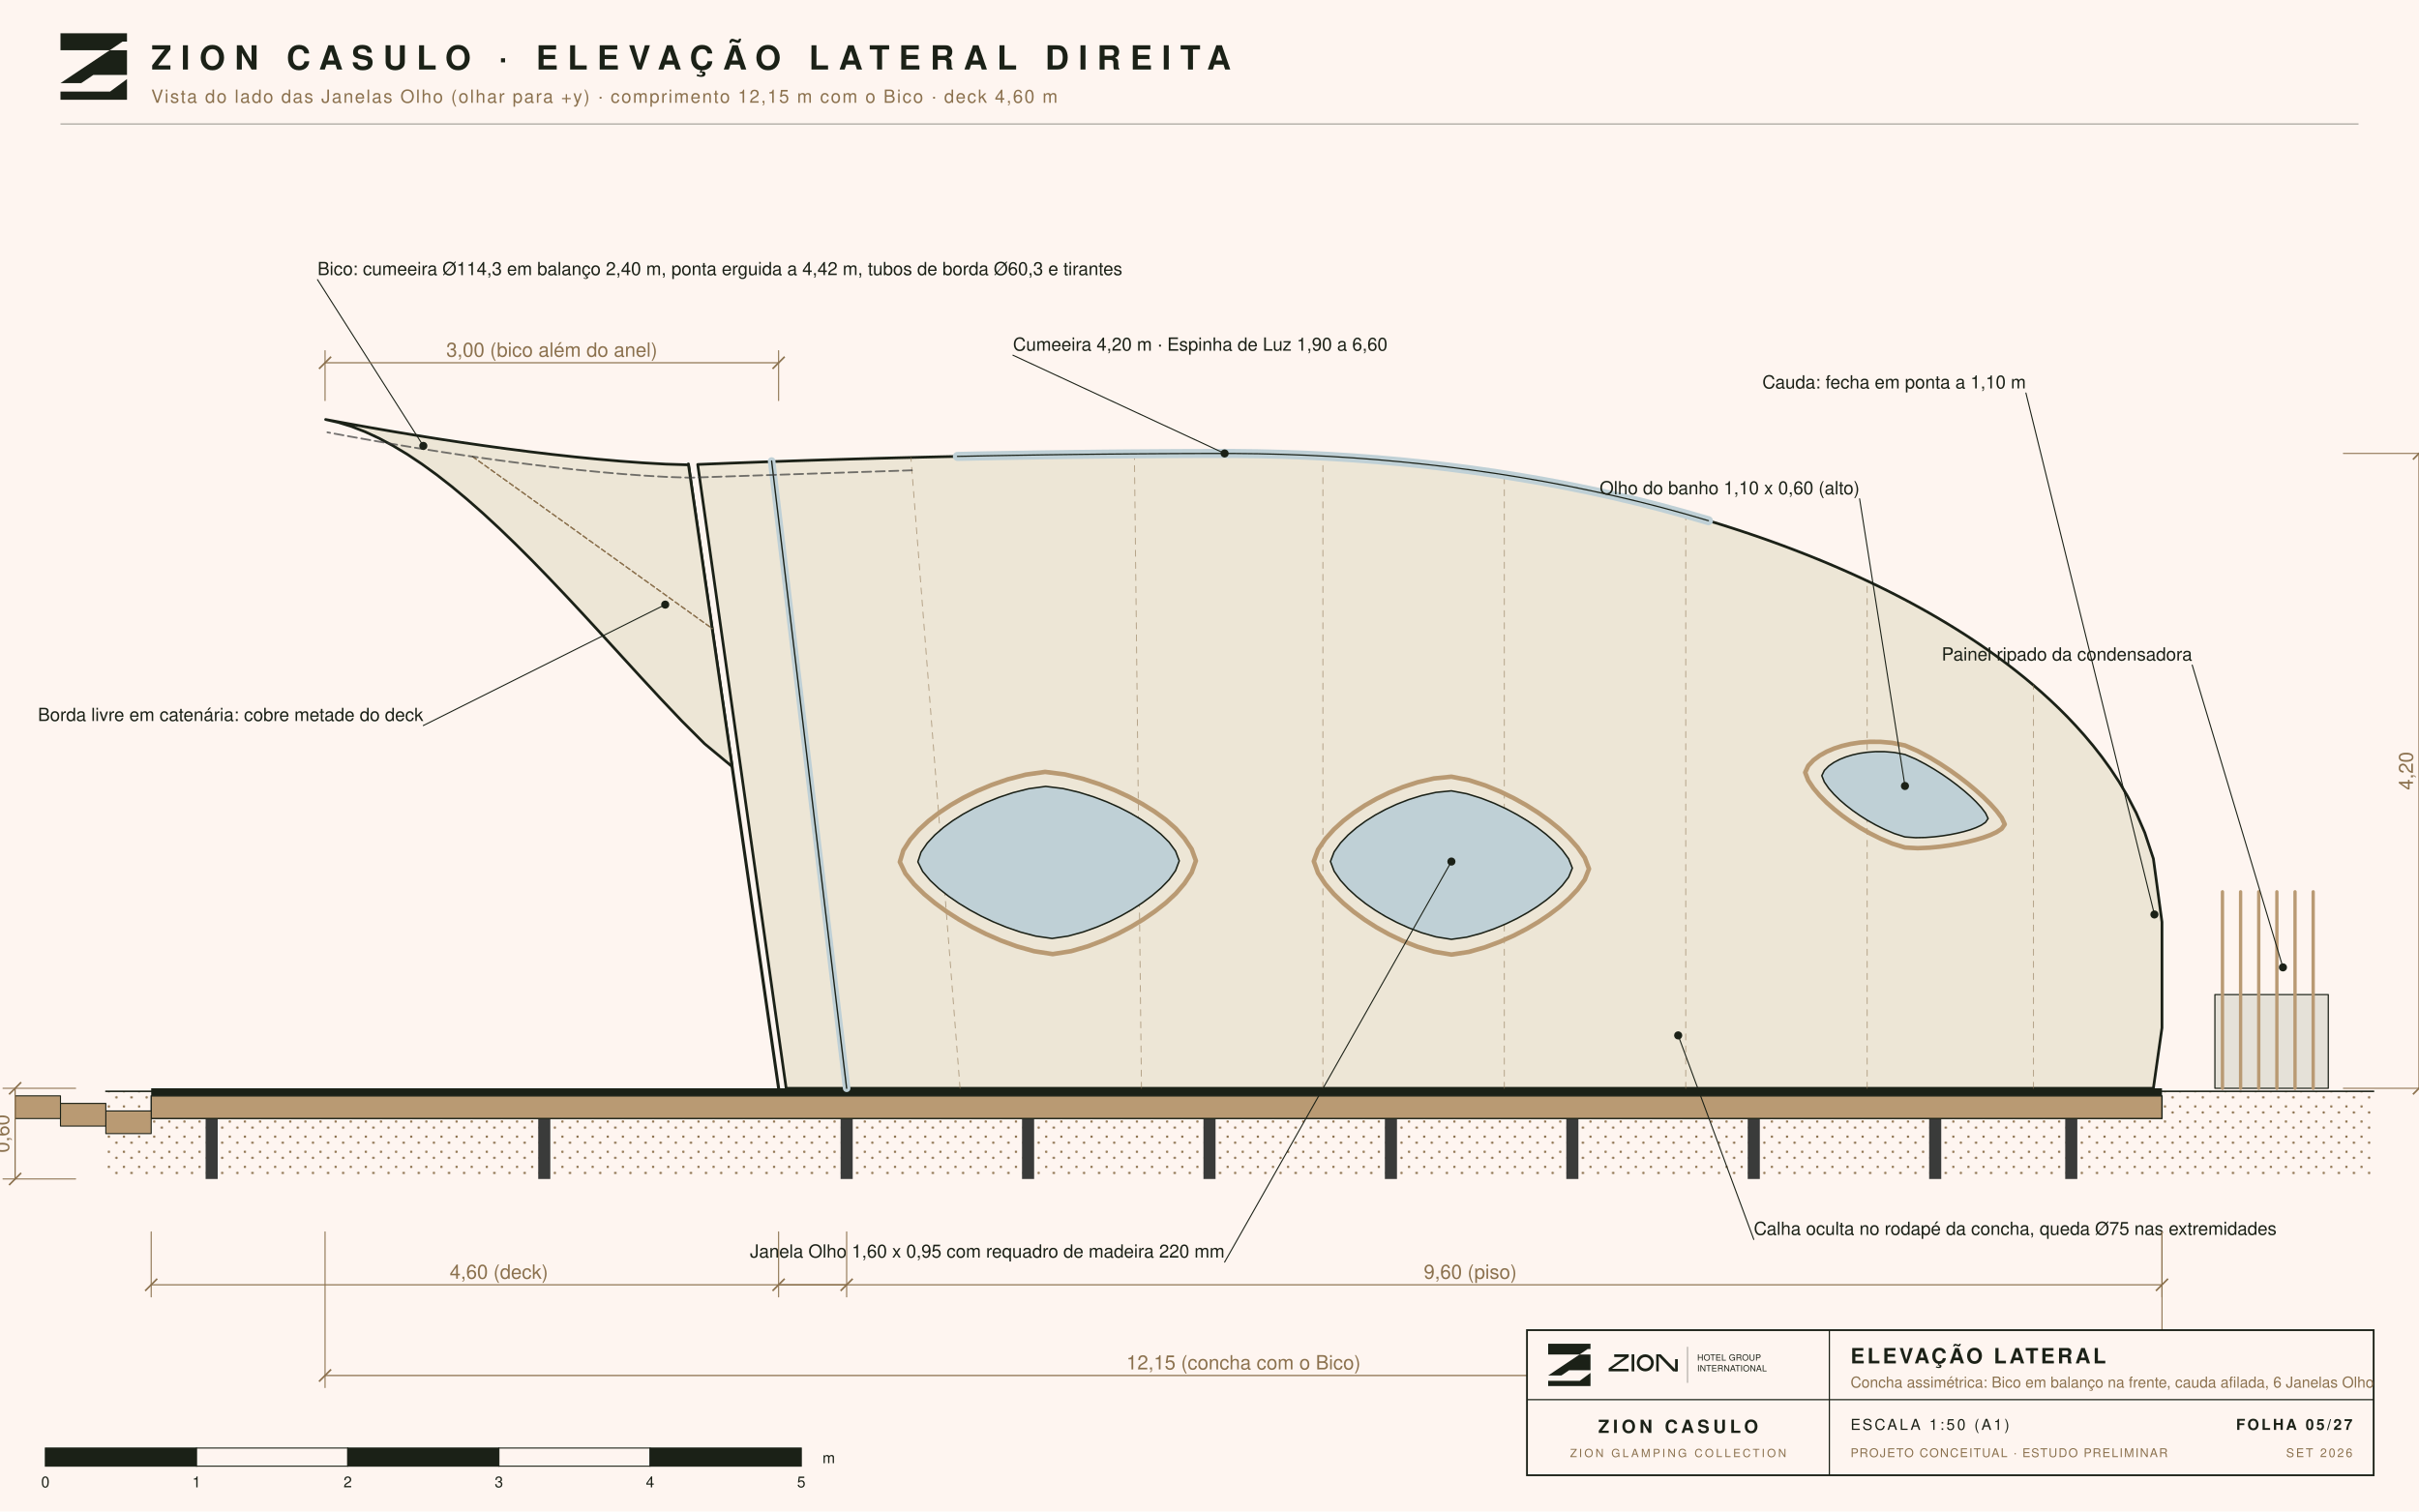
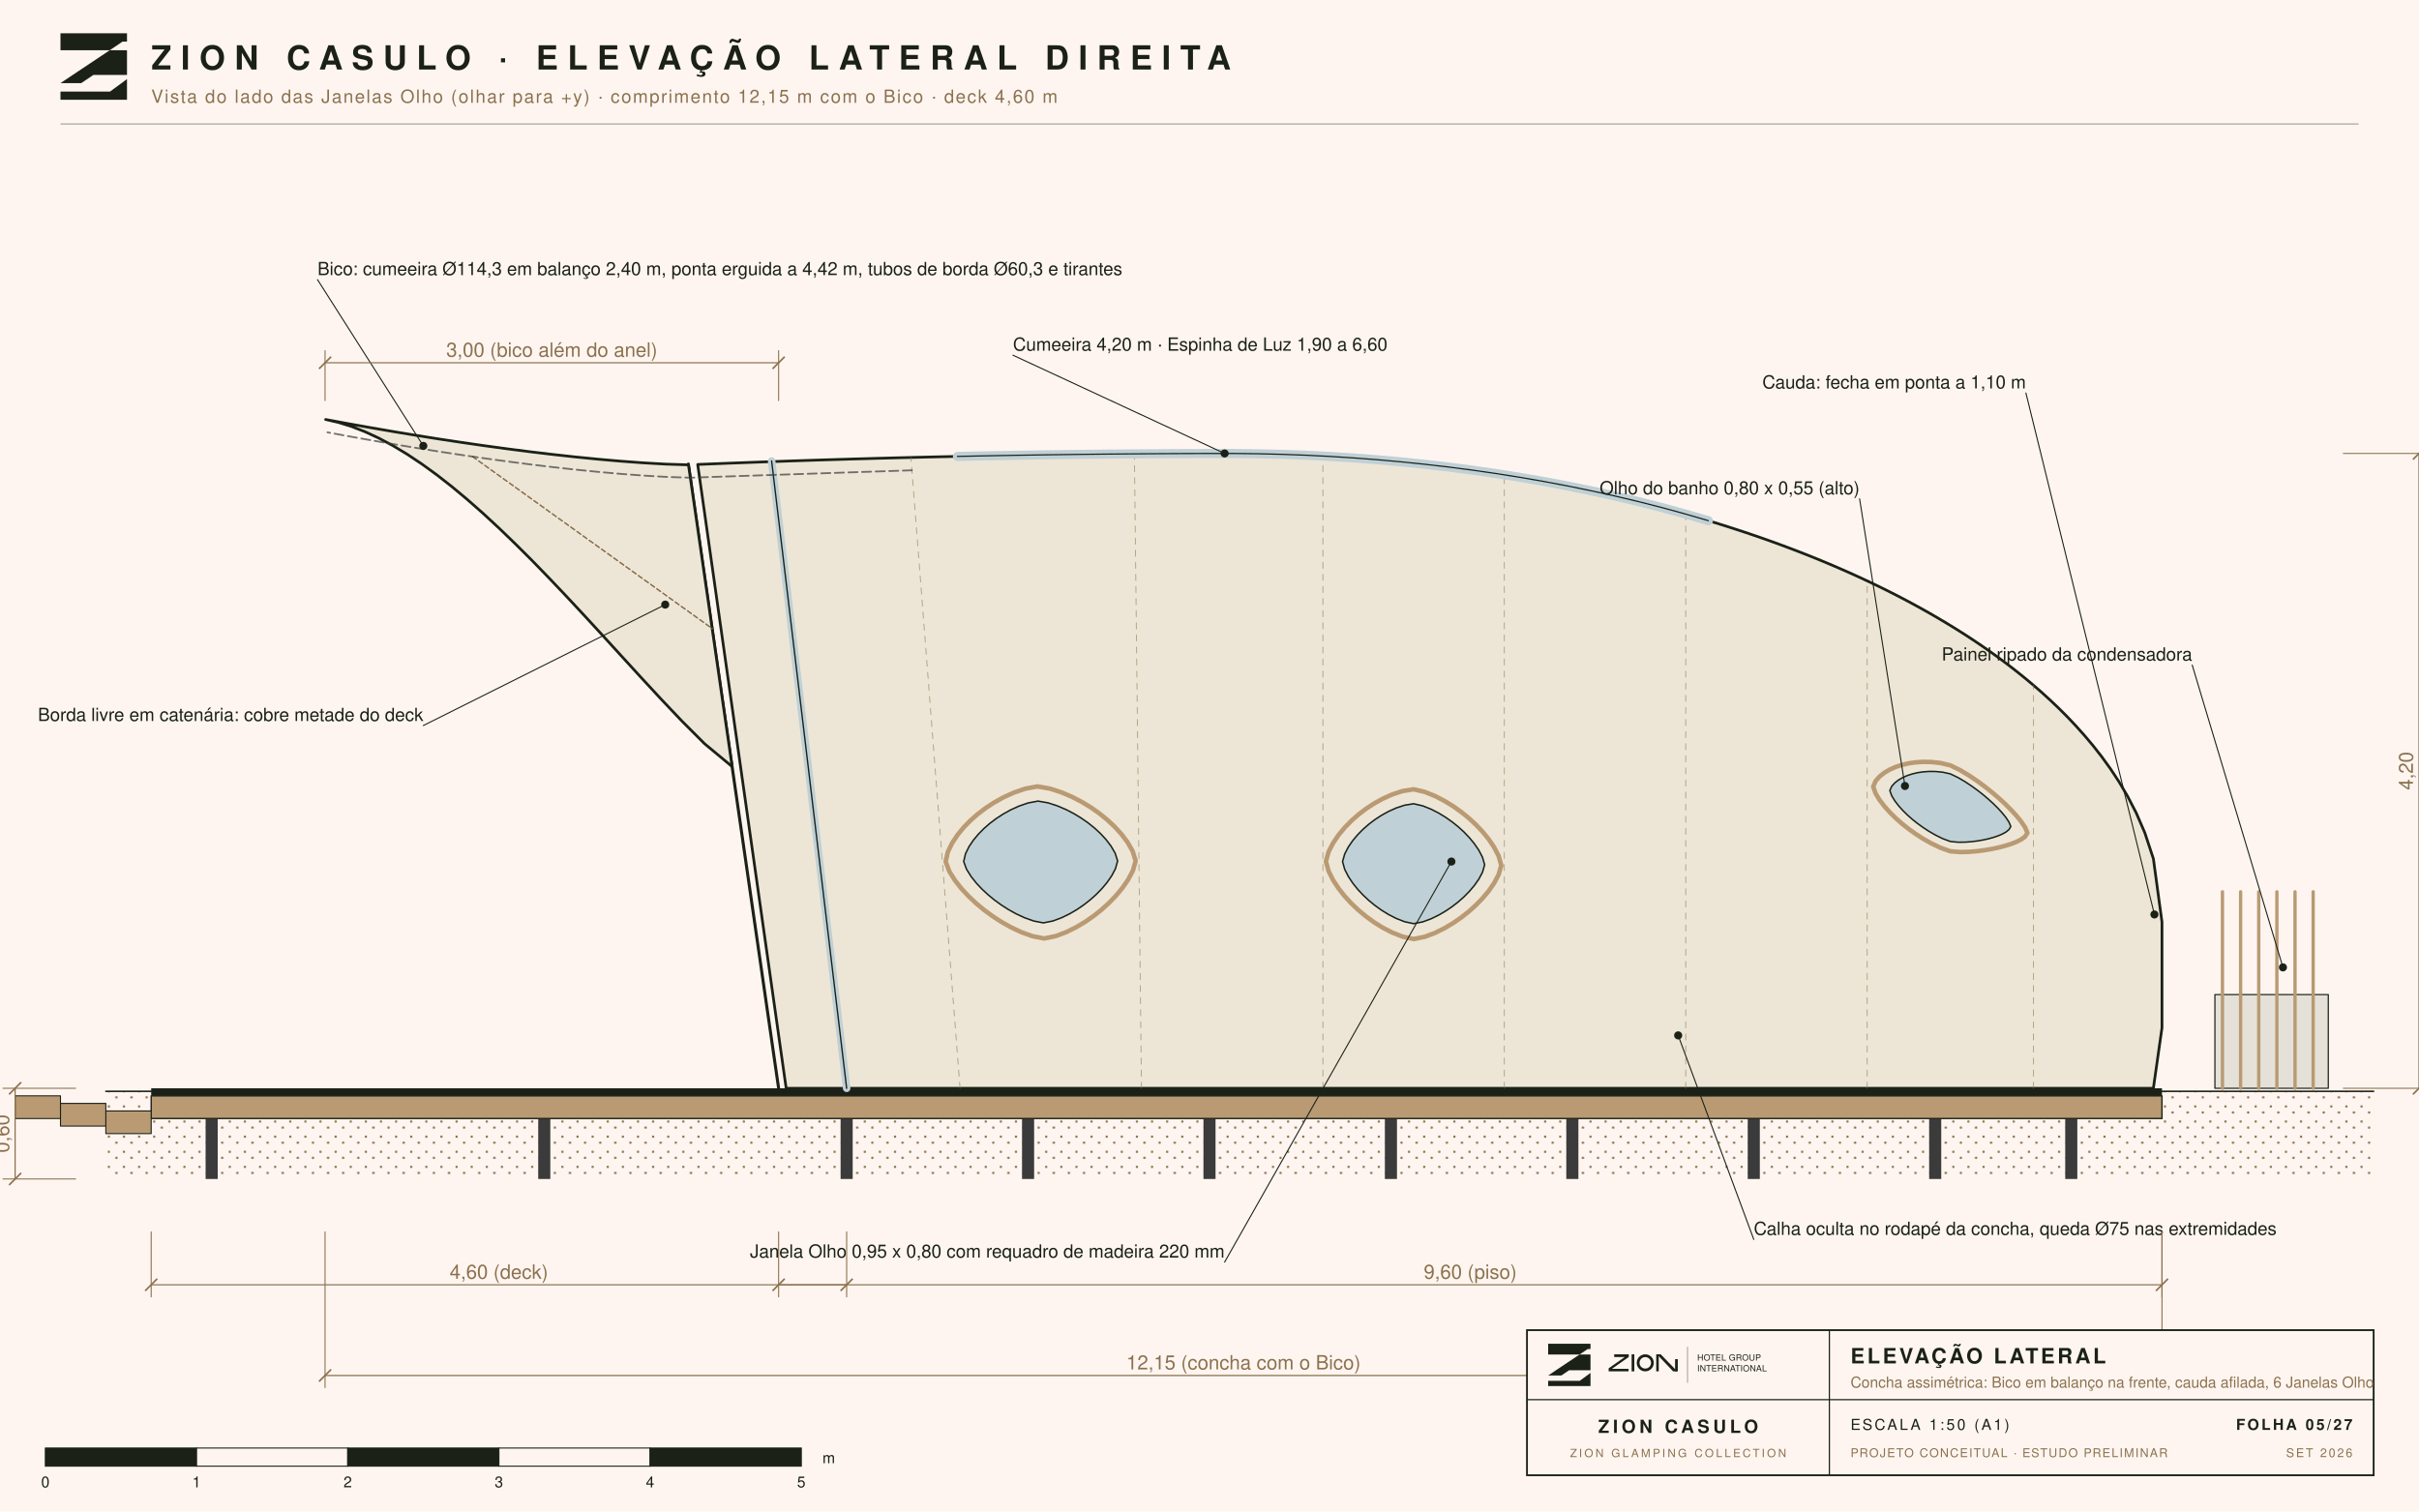
<svg xmlns="http://www.w3.org/2000/svg" viewBox="0 0 1600 1000" width="1600" height="1000" font-family="'DM Sans','Aventa',Helvetica,Arial,sans-serif">
  <defs>
    <pattern id="soil" width="10" height="10" patternUnits="userSpaceOnUse">
      <circle cx="2" cy="2" r="0.8" fill="#8B714E" />
      <circle cx="7" cy="6" r="0.8" fill="#8B714E" />
    </pattern>
  </defs>
  <rect width="1600" height="1000" fill="#FEF5F0" />
  <g transform="translate(40.00,22.00) scale(0.44)">
    <polygon points="0,0 100,0 100,12.5 93.4,12.5 74.1,25.5 0,25.5" fill="#1B2117" />
    <polygon points="74.1,25.5 100,25.5 100,62.7 49.4,62.7 31.2,75 0,75" fill="#1B2117" />
    <polygon points="0,87.7 74.5,87.7 100,68.9 100,100 0,100" fill="#1B2117" />
  </g>
  <text x="100.00" y="46.00" fill="#1B2117" text-anchor="start" style="font-family:'DM Sans','Aventa',Helvetica,Arial,sans-serif;font-size:22px;font-weight:700;letter-spacing:0.28em;">ZION CASULO · ELEVAÇÃO LATERAL DIREITA</text>
  <text x="100.00" y="68.00" fill="#8B714E" text-anchor="start" style="font-family:'DM Sans','Aventa',Helvetica,Arial,sans-serif;font-size:12px;font-weight:400;letter-spacing:0.08em;">Vista do lado das Janelas Olho (olhar para +y) · comprimento 12,15 m com o Bico · deck 4,60 m</text>
  <line x1="40" y1="82" x2="1560" y2="82" stroke="#1B2117" stroke-width="0.6" opacity="0.5" />
  <polygon points="70.00,780.00 1570.00,780.00 1570.00,722.00 70.00,722.00" fill="url(#soil)" stroke="none" stroke-width="1.0" opacity="1.0" stroke-linejoin="round" stroke-linecap="round" />
  <line x1="70.00" y1="722.00" x2="1570.00" y2="722.00" stroke="#1B2117" stroke-width="1.0" opacity="1.0" stroke-linecap="round" />
  <polygon points="136.00,780.00 144.00,780.00 144.00,740.00 136.00,740.00" fill="#3A3B3A" stroke="none" stroke-width="1.0" opacity="1.0" stroke-linejoin="round" stroke-linecap="round" />
  <polygon points="356.00,780.00 364.00,780.00 364.00,740.00 356.00,740.00" fill="#3A3B3A" stroke="none" stroke-width="1.0" opacity="1.0" stroke-linejoin="round" stroke-linecap="round" />
  <polygon points="556.00,780.00 564.00,780.00 564.00,740.00 556.00,740.00" fill="#3A3B3A" stroke="none" stroke-width="1.0" opacity="1.0" stroke-linejoin="round" stroke-linecap="round" />
  <polygon points="676.00,780.00 684.00,780.00 684.00,740.00 676.00,740.00" fill="#3A3B3A" stroke="none" stroke-width="1.0" opacity="1.0" stroke-linejoin="round" stroke-linecap="round" />
  <polygon points="796.00,780.00 804.00,780.00 804.00,740.00 796.00,740.00" fill="#3A3B3A" stroke="none" stroke-width="1.0" opacity="1.0" stroke-linejoin="round" stroke-linecap="round" />
  <polygon points="916.00,780.00 924.00,780.00 924.00,740.00 916.00,740.00" fill="#3A3B3A" stroke="none" stroke-width="1.0" opacity="1.0" stroke-linejoin="round" stroke-linecap="round" />
  <polygon points="1036.00,780.00 1044.00,780.00 1044.00,740.00 1036.00,740.00" fill="#3A3B3A" stroke="none" stroke-width="1.0" opacity="1.0" stroke-linejoin="round" stroke-linecap="round" />
  <polygon points="1156.00,780.00 1164.00,780.00 1164.00,740.00 1156.00,740.00" fill="#3A3B3A" stroke="none" stroke-width="1.0" opacity="1.0" stroke-linejoin="round" stroke-linecap="round" />
  <polygon points="1276.00,780.00 1284.00,780.00 1284.00,740.00 1276.00,740.00" fill="#3A3B3A" stroke="none" stroke-width="1.0" opacity="1.0" stroke-linejoin="round" stroke-linecap="round" />
  <polygon points="1366.00,780.00 1374.00,780.00 1374.00,740.00 1366.00,740.00" fill="#3A3B3A" stroke="none" stroke-width="1.0" opacity="1.0" stroke-linejoin="round" stroke-linecap="round" />
  <polygon points="100.00,740.00 1430.00,740.00 1430.00,725.00 100.00,725.00" fill="#B99A73" stroke="#1B2117" stroke-width="0.9" opacity="1.0" stroke-linejoin="round" stroke-linecap="round" />
  <polygon points="100.00,725.00 1430.00,725.00 1430.00,720.00 100.00,720.00" fill="#1B2117" stroke="none" stroke-width="1.0" opacity="1.0" stroke-linejoin="round" stroke-linecap="round" />
  <polygon points="70.00,750.00 100.00,750.00 100.00,735.00 70.00,735.00" fill="#B99A73" stroke="#1B2117" stroke-width="0.7" opacity="1.0" stroke-linejoin="round" stroke-linecap="round" />
  <polygon points="40.00,745.00 70.00,745.00 70.00,730.00 40.00,730.00" fill="#B99A73" stroke="#1B2117" stroke-width="0.7" opacity="1.0" stroke-linejoin="round" stroke-linecap="round" />
  <polygon points="10.00,740.00 40.00,740.00 40.00,725.00 10.00,725.00" fill="#B99A73" stroke="#1B2117" stroke-width="0.7" opacity="1.0" stroke-linejoin="round" stroke-linecap="round" />
  <polygon points="461.48,307.28 468.43,306.99 475.39,306.72 482.34,306.44 489.31,306.18 496.27,305.92 503.24,305.66 510.20,305.41 517.17,305.17 524.15,304.93 531.12,304.70 538.10,304.47 545.08,304.25 552.06,304.04 559.04,303.83 566.02,303.62 573.01,303.43 580.00,303.23 586.99,303.05 593.98,302.86 600.97,302.69 607.97,302.52 614.96,302.35 621.96,302.19 628.96,302.04 635.96,301.89 642.96,301.75 649.96,301.61 656.97,301.48 663.97,301.35 670.98,301.23 677.98,301.12 684.99,301.01 692.00,300.91 699.01,300.81 706.02,300.72 713.03,300.63 720.04,300.55 727.06,300.47 734.07,300.40 741.08,300.34 748.10,300.28 755.11,300.23 762.13,300.18 769.14,300.14 775.94,300.10 781.62,300.07 787.31,300.04 793.00,300.03 798.69,300.01 804.38,300.00 810.06,300.00 815.75,300.01 821.44,300.05 827.12,300.12 832.81,300.21 838.50,300.33 844.19,300.47 849.88,300.64 855.56,300.84 861.25,301.06 866.94,301.31 872.62,301.59 878.31,301.89 884.00,302.22 889.69,302.57 895.38,302.95 901.06,303.36 906.75,303.80 912.44,304.26 918.12,304.75 923.81,305.27 929.50,305.81 935.19,306.39 940.88,306.99 946.56,307.61 952.25,308.27 957.94,308.95 963.62,309.67 969.31,310.41 975.00,311.18 980.69,311.98 986.37,312.81 992.06,313.67 997.75,314.56 1003.44,315.47 1009.12,316.42 1014.81,317.40 1020.50,318.41 1026.19,319.46 1031.88,320.53 1037.56,321.64 1043.25,322.77 1048.94,323.95 1054.62,325.15 1060.31,326.39 1066.00,327.66 1071.69,328.97 1077.38,330.31 1083.06,331.69 1088.75,333.10 1094.44,334.55 1100.12,336.03 1105.81,337.56 1111.50,339.12 1117.19,340.73 1122.88,342.37 1128.56,344.05 1134.25,345.77 1139.94,347.54 1145.62,349.35 1151.31,351.20 1157.00,353.10 1162.69,355.04 1168.38,357.03 1174.06,359.07 1179.75,361.16 1185.44,363.30 1191.12,365.49 1196.81,367.73 1202.50,370.03 1208.19,372.38 1213.88,374.80 1219.56,377.27 1225.25,379.80 1230.94,382.40 1236.62,385.06 1242.31,387.79 1248.00,390.59 1253.69,393.47 1259.38,396.42 1265.06,399.45 1270.75,402.57 1276.44,405.77 1282.12,409.07 1287.81,412.46 1293.50,415.95 1299.19,419.54 1304.88,423.25 1310.56,427.08 1316.25,431.04 1321.94,435.13 1327.62,439.37 1333.31,443.76 1339.00,448.32 1344.69,453.07 1350.38,458.02 1356.06,463.19 1361.75,468.60 1367.44,474.29 1373.12,480.30 1378.81,486.66 1384.50,493.43 1390.19,500.70 1395.88,508.57 1401.56,517.19 1407.25,526.79 1412.94,537.77 1418.62,550.89 1424.31,568.11 1430.00,610.00 1430.00,680.00 1424.31,720.00 1418.62,720.00 1412.94,720.00 1407.25,720.00 1401.56,720.00 1395.88,720.00 1390.19,720.00 1384.50,720.00 1378.81,720.00 1373.12,720.00 1367.44,720.00 1361.75,720.00 1356.06,720.00 1350.38,720.00 1344.69,720.00 1339.00,720.00 1333.31,720.00 1327.62,720.00 1321.94,720.00 1316.25,720.00 1310.56,720.00 1304.88,720.00 1299.19,720.00 1293.50,720.00 1287.81,720.00 1282.12,720.00 1276.44,720.00 1270.75,720.00 1265.06,720.00 1259.38,720.00 1253.69,720.00 1248.00,720.00 1242.31,720.00 1236.62,720.00 1230.94,720.00 1225.25,720.00 1219.56,720.00 1213.88,720.00 1208.19,720.00 1202.50,720.00 1196.81,720.00 1191.12,720.00 1185.44,720.00 1179.75,720.00 1174.06,720.00 1168.38,720.00 1162.69,720.00 1157.00,720.00 1151.31,720.00 1145.62,720.00 1139.94,720.00 1134.25,720.00 1128.56,720.00 1122.88,720.00 1117.19,720.00 1111.50,720.00 1105.81,720.00 1100.12,720.00 1094.44,720.00 1088.75,720.00 1083.06,720.00 1077.38,720.00 1071.69,720.00 1066.00,720.00 1060.31,720.00 1054.62,720.00 1048.94,720.00 1043.25,720.00 1037.56,720.00 1031.88,720.00 1026.19,720.00 1020.50,720.00 1014.81,720.00 1009.12,720.00 1003.44,720.00 997.75,720.00 992.06,720.00 986.37,720.00 980.69,720.00 975.00,720.00 969.31,720.00 963.62,720.00 957.94,720.00 952.25,720.00 946.56,720.00 940.88,720.00 935.19,720.00 929.50,720.00 923.81,720.00 918.12,720.00 912.44,720.00 906.75,720.00 901.06,720.00 895.38,720.00 889.69,720.00 884.00,720.00 878.31,720.00 872.62,720.00 866.94,720.00 861.25,720.00 855.56,720.00 849.88,720.00 844.19,720.00 838.50,720.00 832.81,720.00 827.12,720.00 821.44,720.00 815.75,720.00 810.06,720.00 804.38,720.00 798.69,720.00 793.00,720.00 787.31,720.00 781.62,720.00 775.94,720.00 770.25,720.00 764.56,720.00 758.88,720.00 753.19,720.00 747.50,720.00 741.81,720.00 736.12,720.00 730.44,720.00 724.75,720.00 719.06,720.00 713.38,720.00 707.69,720.00 702.00,720.00 696.31,720.00 690.62,720.00 684.94,720.00 679.25,720.00 673.56,720.00 667.88,720.00 662.19,720.00 656.50,720.00 650.81,720.00 645.12,720.00 639.44,720.00 633.75,720.00 628.06,720.00 622.38,720.00 616.69,720.00 611.00,720.00 605.31,720.00 599.62,720.00 593.94,720.00 588.25,720.00 582.56,720.00 576.88,720.00 571.19,720.00 565.50,720.00 559.81,720.00 554.12,720.00 548.44,720.00 542.75,720.00 537.06,720.00 531.38,720.00 525.69,720.00 520.00,720.00" fill="#EDE6D6" stroke="#1B2117" stroke-width="1.8" opacity="1.0" stroke-linejoin="round" stroke-linecap="round" />
  <line x1="635.00" y1="720.00" x2="602.51" y2="302.65" stroke="#8B714E" stroke-width="0.6" stroke-dasharray="4 4" opacity="0.6" stroke-linecap="round" />
  <line x1="755.00" y1="720.00" x2="750.33" y2="300.26" stroke="#8B714E" stroke-width="0.6" stroke-dasharray="4 4" opacity="0.6" stroke-linecap="round" />
  <line x1="875.00" y1="720.00" x2="875.00" y2="301.71" stroke="#8B714E" stroke-width="0.6" stroke-dasharray="4 4" opacity="0.6" stroke-linecap="round" />
  <line x1="995.00" y1="720.00" x2="995.00" y2="314.12" stroke="#8B714E" stroke-width="0.6" stroke-dasharray="4 4" opacity="0.6" stroke-linecap="round" />
  <line x1="1115.00" y1="720.00" x2="1115.00" y2="340.10" stroke="#8B714E" stroke-width="0.6" stroke-dasharray="4 4" opacity="0.6" stroke-linecap="round" />
  <line x1="1235.00" y1="720.00" x2="1235.00" y2="384.29" stroke="#8B714E" stroke-width="0.6" stroke-dasharray="4 4" opacity="0.6" stroke-linecap="round" />
  <line x1="1345.00" y1="720.00" x2="1345.00" y2="453.34" stroke="#8B714E" stroke-width="0.6" stroke-dasharray="4 4" opacity="0.6" stroke-linecap="round" />
  <line x1="515.00" y1="720.00" x2="455.29" y2="307.00" stroke="#1B2117" stroke-width="2.0" opacity="1.0" stroke-linecap="round" />
  <line x1="560.00" y1="720.00" x2="510.38" y2="305.00" stroke="#BFD0D6" stroke-width="5" opacity="1.0" stroke-linecap="round" />
  <line x1="560.00" y1="720.00" x2="510.38" y2="305.00" stroke="#1B2117" stroke-width="0.9" opacity="1.0" stroke-linecap="round" />
  <polygon points="455.37,307.53 440.37,307.06 425.37,306.20 410.37,305.09 395.37,303.78 380.37,302.29 365.37,300.64 350.37,298.85 335.37,296.92 320.37,294.87 305.37,292.70 290.37,290.43 275.37,288.04 260.37,285.56 245.37,282.97 230.37,280.30 215.37,277.53 223.95,279.50 232.70,282.23 241.62,285.71 250.71,289.93 259.98,294.90 269.43,300.59 279.06,307.01 288.87,314.13 298.88,321.95 309.07,330.45 319.47,339.60 330.06,349.40 340.87,359.82 351.91,370.83 363.17,382.42 374.68,394.55 386.47,407.20 398.55,420.34 410.96,433.93 423.77,447.94 437.07,462.32 451.02,477.04 466.01,492.03 484.23,507.15" fill="#EDE6D6" stroke="#1B2117" stroke-width="1.8" opacity="1.0" stroke-linejoin="round" stroke-linecap="round" />
  <polyline points="312.59,302.09 471.02,415.80" fill="none" stroke="#8B714E" stroke-width="0.8" stroke-dasharray="3 2" opacity="1.0" stroke-linejoin="round" stroke-linecap="round" />
  <polyline points="312.59,302.09 471.02,415.80" fill="none" stroke="#8B714E" stroke-width="0.8" stroke-dasharray="3 2" opacity="1.0" stroke-linejoin="round" stroke-linecap="round" />
  <polyline points="603.17,311.15 456.59,316.03 441.59,315.56 426.59,314.70 411.59,313.59 396.59,312.28 381.59,310.79 366.59,309.14 351.59,307.35 336.59,305.42 321.59,303.37 306.59,301.20 291.59,298.93 276.59,296.54 261.59,294.06 246.59,291.47 231.59,288.80 216.59,286.03" fill="none" stroke="#3A3B3A" stroke-width="1.2" stroke-dasharray="6 3" opacity="0.7" stroke-linejoin="round" stroke-linecap="round" />
  <polyline points="633.27,301.95 652.55,301.56 671.85,301.22 691.15,300.92 710.46,300.66 729.78,300.44 749.10,300.27 768.42,300.14 785.33,300.05 801.00,300.01 816.67,300.02 832.33,300.20 848.00,300.58 863.67,301.16 879.33,301.94 895.00,302.93 910.67,304.11 926.33,305.51 942.00,307.11 957.67,308.92 973.33,310.95 989.00,313.20 1004.67,315.68 1020.33,318.38 1036.00,321.33 1051.67,324.52 1067.33,327.96 1083.00,331.67 1098.67,335.65 1114.33,339.92 1130.00,344.48" fill="none" stroke="#BFD0D6" stroke-width="6" opacity="1.0" stroke-linejoin="round" stroke-linecap="round" />
  <polyline points="633.27,301.95 652.55,301.56 671.85,301.22 691.15,300.92 710.46,300.66 729.78,300.44 749.10,300.27 768.42,300.14 785.33,300.05 801.00,300.01 816.67,300.02 832.33,300.20 848.00,300.58 863.67,301.16 879.33,301.94 895.00,302.93 910.67,304.11 926.33,305.51 942.00,307.11 957.67,308.92 973.33,310.95 989.00,313.20 1004.67,315.68 1020.33,318.38 1036.00,321.33 1051.67,324.52 1067.33,327.96 1083.00,331.67 1098.67,335.65 1114.33,339.92 1130.00,344.48" fill="none" stroke="#1B2117" stroke-width="0.8" opacity="1.0" stroke-linejoin="round" stroke-linecap="round" />
-   <polygon points="780.00,569.51 777.55,563.06 773.22,557.13 767.72,551.73 761.60,546.79 754.99,542.26 747.91,538.07 740.33,534.16 732.16,530.52 723.30,527.16 713.63,524.15 703.06,521.67 691.67,520.26 680.40,521.81 670.05,524.41 660.64,527.53 652.06,530.98 644.21,534.69 636.96,538.66 630.24,542.90 624.01,547.47 618.30,552.43 613.26,557.84 609.20,563.76 607.09,570.17 610.28,576.58 615.29,582.52 621.14,587.97 627.50,592.99 634.25,597.63 641.37,601.97 648.91,606.04 656.94,609.86 665.57,613.41 674.90,616.63 685.02,619.31 695.87,620.87 706.58,619.28 716.47,616.57 725.54,613.31 733.87,609.71 741.58,605.85 748.78,601.73 755.54,597.33 761.91,592.62 767.85,587.54 773.24,582.01 777.55,575.99" fill="#BFD0D6" stroke="#1B2117" stroke-width="1.0" opacity="1.0" stroke-linejoin="round" stroke-linecap="round" />
-   <polygon points="791.00,569.50 788.21,561.77 783.45,554.65 777.74,548.18 771.05,542.28 763.53,536.86 755.48,531.85 746.84,527.19 737.52,522.86 727.41,518.86 716.37,515.28 704.29,512.34 691.27,510.67 678.39,512.51 666.57,515.60 655.84,519.31 646.07,523.41 637.12,527.83 628.88,532.56 621.25,537.63 614.19,543.08 607.74,549.01 602.05,555.48 597.50,562.57 595.18,570.26 598.89,577.93 604.66,585.06 611.36,591.61 618.63,597.64 626.34,603.23 634.46,608.44 643.05,613.34 652.18,617.93 661.97,622.21 672.55,626.09 684.02,629.32 696.30,631.21 708.42,629.30 719.61,626.04 729.87,622.13 739.31,617.81 748.05,613.16 756.23,608.21 763.92,602.93 771.16,597.27 777.74,591.15 783.45,584.51 788.21,577.28" fill="none" stroke="#B99A73" stroke-width="3" opacity="1.0" stroke-linejoin="round" stroke-linecap="round" />
-   <polygon points="1040.00,574.32 1037.55,568.17 1033.36,562.39 1028.34,557.04 1022.77,552.09 1016.79,547.46 1010.40,543.12 1003.57,539.01 996.24,535.11 988.31,531.43 979.66,528.05 970.21,525.13 960.00,523.21 949.79,524.22 940.34,526.33 931.69,529.02 923.76,532.11 916.43,535.51 909.60,539.22 903.21,543.24 897.23,547.61 891.66,552.41 886.64,557.70 882.45,563.55 880.00,569.93 882.45,576.39 886.64,582.42 891.66,587.96 897.23,593.06 903.21,597.79 909.60,602.19 916.43,606.33 923.76,610.20 931.69,613.81 940.34,617.08 949.79,619.81 960.00,621.44 970.21,620.00 979.66,617.48 988.31,614.46 996.24,611.13 1003.57,607.56 1010.40,603.77 1016.79,599.75 1022.77,595.45 1028.34,590.81 1033.36,585.78 1037.55,580.29" fill="#BFD0D6" stroke="#1B2117" stroke-width="1.0" opacity="1.0" stroke-linejoin="round" stroke-linecap="round" />
-   <polygon points="1051.00,574.81 1048.21,567.48 1043.45,560.60 1037.74,554.22 1031.41,548.31 1024.59,542.80 1017.33,537.61 1009.56,532.71 1001.23,528.05 992.20,523.67 982.36,519.62 971.61,516.14 960.00,513.85 948.39,515.03 937.64,517.53 927.80,520.73 918.77,524.41 910.44,528.48 902.67,532.91 895.41,537.73 888.59,542.98 882.26,548.75 876.55,555.10 871.79,562.13 869.00,569.80 871.79,577.57 876.55,584.81 882.26,591.47 888.59,597.59 895.41,603.27 902.67,608.55 910.44,613.51 918.77,618.16 927.80,622.47 937.64,626.37 948.39,629.61 960.00,631.53 971.61,629.75 982.36,626.67 992.20,623.00 1001.23,618.97 1009.56,614.65 1017.33,610.08 1024.59,605.24 1031.41,600.07 1037.74,594.51 1043.45,588.49 1048.21,581.93" fill="none" stroke="#B99A73" stroke-width="3" opacity="1.0" stroke-linejoin="round" stroke-linecap="round" />
-   <polygon points="1315.00,541.52 1313.32,537.93 1310.44,534.15 1306.98,530.40 1303.16,526.72 1299.04,523.11 1294.65,519.56 1289.96,516.04 1284.92,512.52 1279.46,509.01 1273.51,505.52 1267.02,502.13 1260.00,499.17 1252.98,497.82 1246.49,497.28 1240.54,497.27 1235.08,497.67 1230.04,498.39 1225.35,499.42 1220.96,500.75 1216.84,502.39 1213.02,504.39 1209.56,506.80 1206.68,509.70 1205.00,513.19 1206.68,517.38 1209.56,521.52 1213.02,525.47 1216.84,529.21 1220.96,532.76 1225.35,536.17 1230.04,539.45 1235.08,542.64 1240.54,545.73 1246.49,548.71 1252.98,551.47 1260.00,553.71 1267.02,554.21 1273.51,554.08 1279.46,553.62 1284.92,552.96 1289.96,552.16 1294.65,551.22 1299.04,550.16 1303.16,548.96 1306.98,547.57 1310.44,545.96 1313.32,544.01" fill="#BFD0D6" stroke="#1B2117" stroke-width="1.0" opacity="1.0" stroke-linejoin="round" stroke-linecap="round" />
-   <polygon points="1326.00,545.35 1323.98,541.01 1320.53,536.40 1316.38,531.80 1311.79,527.28 1306.85,522.83 1301.58,518.44 1295.95,514.08 1289.90,509.73 1283.35,505.38 1276.22,501.05 1268.42,496.85 1260.00,493.17 1251.58,491.47 1243.78,490.79 1236.65,490.77 1230.10,491.26 1224.05,492.19 1218.42,493.50 1213.15,495.20 1208.21,497.30 1203.62,499.86 1199.47,502.94 1196.02,506.63 1194.00,511.06 1196.02,516.30 1199.47,521.46 1203.62,526.37 1208.21,531.00 1213.15,535.38 1218.42,539.57 1224.05,543.59 1230.10,547.48 1236.65,551.23 1243.78,554.81 1251.58,558.10 1260.00,560.70 1268.42,561.15 1276.22,560.81 1283.35,560.11 1289.90,559.19 1295.95,558.12 1301.58,556.93 1306.85,555.60 1311.79,554.13 1316.38,552.48 1320.53,550.56 1323.98,548.28" fill="none" stroke="#B99A73" stroke-width="3" opacity="1.0" stroke-linejoin="round" stroke-linecap="round" />
+   <polygon points="739.24,569.58 737.58,564.43 734.81,559.68 731.50,555.35 727.84,551.40 723.89,547.76 719.69,544.39 715.19,541.25 710.36,538.31 705.13,535.60 699.44,533.17 693.23,531.15 686.55,529.99 679.97,531.23 673.95,533.31 668.47,535.81 663.49,538.58 658.92,541.55 654.71,544.73 650.80,548.14 647.19,551.80 643.88,555.77 640.95,560.10 638.61,564.85 637.41,569.99 639.32,575.13 642.31,579.89 645.78,584.26 649.56,588.28 653.57,592.00 657.80,595.47 662.28,598.72 667.05,601.78 672.17,604.62 677.71,607.18 683.71,609.32 690.13,610.57 696.44,609.30 702.25,607.13 707.56,604.54 712.43,601.67 716.93,598.59 721.11,595.30 725.04,591.80 728.72,588.04 732.13,583.98 735.22,579.57 737.78,574.76" fill="#BFD0D6" stroke="#1B2117" stroke-width="1.0" opacity="1.0" stroke-linejoin="round" stroke-linecap="round" />
+   <polygon points="751.16,569.55 749.15,563.11 745.76,557.18 741.70,551.79 737.19,546.86 732.33,542.33 727.14,538.13 721.59,534.23 715.62,530.59 709.15,527.23 702.09,524.21 694.40,521.72 686.12,520.29 677.97,521.83 670.50,524.41 663.72,527.51 657.55,530.94 651.91,534.63 646.71,538.58 641.89,542.82 637.44,547.37 633.38,552.32 629.79,557.72 626.93,563.64 625.49,570.06 627.90,576.48 631.62,582.43 635.94,587.90 640.62,592.93 645.58,597.59 650.81,601.94 656.34,606.01 662.21,609.84 668.52,613.41 675.33,616.63 682.70,619.31 690.59,620.88 698.34,619.29 705.47,616.58 711.99,613.33 717.98,609.74 723.52,605.87 728.68,601.76 733.52,597.37 738.07,592.66 742.30,587.57 746.13,582.05 749.32,576.03" fill="none" stroke="#B99A73" stroke-width="3" opacity="1.0" stroke-linejoin="round" stroke-linecap="round" />
+   <polygon points="982.00,572.15 980.56,567.12 978.10,562.44 975.15,558.13 971.88,554.17 968.36,550.49 964.61,547.06 960.60,543.83 956.29,540.78 951.63,537.93 946.55,535.33 941.00,533.12 935.00,531.74 929.00,532.72 923.45,534.56 918.37,536.85 913.71,539.43 909.40,542.24 905.39,545.28 901.64,548.56 898.12,552.11 894.85,555.98 891.90,560.24 889.44,564.93 888.00,570.03 889.44,575.19 891.90,579.99 894.85,584.41 898.12,588.47 901.64,592.23 905.39,595.74 909.40,599.03 913.71,602.12 918.37,605.00 923.45,607.61 929.00,609.79 935.00,611.09 941.00,609.92 946.55,607.87 951.63,605.40 956.29,602.67 960.60,599.74 964.61,596.62 968.36,593.29 971.88,589.72 975.15,585.87 978.10,581.68 980.56,577.10" fill="#BFD0D6" stroke="#1B2117" stroke-width="1.0" opacity="1.0" stroke-linejoin="round" stroke-linecap="round" />
+   <polygon points="993.00,572.51 991.22,566.25 988.19,560.42 984.55,555.07 980.51,550.13 976.17,545.56 971.54,541.28 966.59,537.26 961.28,533.47 955.52,529.92 949.25,526.68 942.40,523.92 935.00,522.18 927.60,523.38 920.75,525.65 914.48,528.48 908.72,531.67 903.41,535.17 898.46,538.95 893.83,543.03 889.49,547.47 885.45,552.31 881.81,557.63 878.78,563.50 877.00,569.89 878.78,576.35 881.81,582.37 885.45,587.89 889.49,592.98 893.83,597.69 898.46,602.09 903.41,606.20 908.72,610.07 914.48,613.67 920.75,616.92 927.60,619.63 935.00,621.25 942.40,619.75 949.25,617.16 955.52,614.05 961.28,610.62 966.59,606.94 971.54,603.03 976.17,598.86 980.51,594.41 984.55,589.60 988.19,584.37 991.22,578.67" fill="none" stroke="#B99A73" stroke-width="3" opacity="1.0" stroke-linejoin="round" stroke-linecap="round" />
+   <polygon points="1330.00,546.80 1328.77,543.83 1326.68,540.71 1324.17,537.62 1321.39,534.60 1318.39,531.64 1315.20,528.73 1311.79,525.84 1308.12,522.96 1304.15,520.07 1299.83,517.20 1295.10,514.42 1290.00,511.97 1284.90,510.86 1280.17,510.40 1275.85,510.37 1271.88,510.66 1268.21,511.22 1264.80,512.03 1261.61,513.07 1258.61,514.38 1255.83,515.96 1253.32,517.89 1251.23,520.21 1250.00,523.03 1251.23,526.47 1253.32,529.88 1255.83,533.14 1258.61,536.23 1261.61,539.18 1264.80,542.01 1268.21,544.74 1271.88,547.40 1275.85,549.98 1280.17,552.48 1284.90,554.81 1290.00,556.71 1295.10,557.20 1299.83,557.16 1304.15,556.83 1308.12,556.33 1311.79,555.69 1315.20,554.94 1318.39,554.07 1321.39,553.07 1324.17,551.91 1326.68,550.55 1328.77,548.90" fill="#BFD0D6" stroke="#1B2117" stroke-width="1.0" opacity="1.0" stroke-linejoin="round" stroke-linecap="round" />
+   <polygon points="1341.00,551.02 1339.44,547.32 1336.77,543.40 1333.57,539.48 1330.02,535.62 1326.20,531.82 1322.13,528.07 1317.78,524.35 1313.10,520.62 1308.05,516.88 1302.53,513.15 1296.51,509.53 1290.00,506.32 1283.49,504.80 1277.47,504.13 1271.95,504.03 1266.90,504.36 1262.22,505.06 1257.87,506.08 1253.80,507.43 1249.98,509.12 1246.43,511.20 1243.23,513.72 1240.56,516.76 1239.00,520.44 1240.56,524.88 1243.23,529.28 1246.43,533.46 1249.98,537.42 1253.80,541.19 1257.87,544.79 1262.22,548.25 1266.90,551.61 1271.95,554.86 1277.47,557.98 1283.49,560.87 1290.00,563.20 1296.51,563.71 1302.53,563.56 1308.05,563.08 1313.10,562.41 1317.78,561.59 1322.13,560.65 1326.20,559.59 1330.02,558.40 1333.57,557.03 1336.77,555.44 1339.44,553.51" fill="none" stroke="#B99A73" stroke-width="3" opacity="1.0" stroke-linejoin="round" stroke-linecap="round" />
  <polygon points="1465.00,720.00 1540.00,720.00 1540.00,658.00 1465.00,658.00" fill="#E5E1D8" stroke="#1B2117" stroke-width="0.8" opacity="1.0" stroke-linejoin="round" stroke-linecap="round" />
  <line x1="1470.00" y1="720.00" x2="1470.00" y2="590.00" stroke="#B99A73" stroke-width="2.2" opacity="1.0" stroke-linecap="round" />
  <line x1="1482.00" y1="720.00" x2="1482.00" y2="590.00" stroke="#B99A73" stroke-width="2.2" opacity="1.0" stroke-linecap="round" />
  <line x1="1494.00" y1="720.00" x2="1494.00" y2="590.00" stroke="#B99A73" stroke-width="2.2" opacity="1.0" stroke-linecap="round" />
  <line x1="1506.00" y1="720.00" x2="1506.00" y2="590.00" stroke="#B99A73" stroke-width="2.2" opacity="1.0" stroke-linecap="round" />
  <line x1="1518.00" y1="720.00" x2="1518.00" y2="590.00" stroke="#B99A73" stroke-width="2.2" opacity="1.0" stroke-linecap="round" />
  <line x1="1530.00" y1="720.00" x2="1530.00" y2="590.00" stroke="#B99A73" stroke-width="2.2" opacity="1.0" stroke-linecap="round" />
  <line x1="810.00" y1="300.00" x2="670.00" y2="235.00" stroke="#1B2117" stroke-width="0.7" opacity="1.0" stroke-linecap="round" />
  <circle cx="810.00" cy="300.00" r="2.2" fill="#1B2117" stroke="#1B2117" stroke-width="1.0" />
  <text x="670.00" y="232.00" fill="#1B2117" text-anchor="start" style="font-family:'DM Sans','Aventa',Helvetica,Arial,sans-serif;font-size:12px;font-weight:400;letter-spacing:0em;">Cumeeira 4,20 m · Espinha de Luz 1,90 a 6,60</text>
  <line x1="280.00" y1="295.00" x2="210.00" y2="185.00" stroke="#1B2117" stroke-width="0.7" opacity="1.0" stroke-linecap="round" />
  <circle cx="280.00" cy="295.00" r="2.2" fill="#1B2117" stroke="#1B2117" stroke-width="1.0" />
  <text x="210.00" y="182.00" fill="#1B2117" text-anchor="start" style="font-family:'DM Sans','Aventa',Helvetica,Arial,sans-serif;font-size:12px;font-weight:400;letter-spacing:0em;">Bico: cumeeira Ø114,3 em balanço 2,40 m, ponta erguida a 4,42 m, tubos de borda Ø60,3 e tirantes</text>
  <line x1="440.00" y1="400.00" x2="280.00" y2="480.00" stroke="#1B2117" stroke-width="0.7" opacity="1.0" stroke-linecap="round" />
  <circle cx="440.00" cy="400.00" r="2.2" fill="#1B2117" stroke="#1B2117" stroke-width="1.0" />
  <text x="280.00" y="477.00" fill="#1B2117" text-anchor="end" style="font-family:'DM Sans','Aventa',Helvetica,Arial,sans-serif;font-size:12px;font-weight:400;letter-spacing:0em;">Borda livre em catenária: cobre metade do deck</text>
  <line x1="960.00" y1="570.00" x2="810.00" y2="835.00" stroke="#1B2117" stroke-width="0.7" opacity="1.0" stroke-linecap="round" />
  <circle cx="960.00" cy="570.00" r="2.2" fill="#1B2117" stroke="#1B2117" stroke-width="1.0" />
-   <text x="810.00" y="832.00" fill="#1B2117" text-anchor="end" style="font-family:'DM Sans','Aventa',Helvetica,Arial,sans-serif;font-size:12px;font-weight:400;letter-spacing:0em;">Janela Olho 1,60 x 0,95 com requadro de madeira 220 mm</text>
+   <text x="810.00" y="832.00" fill="#1B2117" text-anchor="end" style="font-family:'DM Sans','Aventa',Helvetica,Arial,sans-serif;font-size:12px;font-weight:400;letter-spacing:0em;">Janela Olho 0,95 x 0,80 com requadro de madeira 220 mm</text>
  <line x1="1260.00" y1="520.00" x2="1230.00" y2="330.00" stroke="#1B2117" stroke-width="0.7" opacity="1.0" stroke-linecap="round" />
  <circle cx="1260.00" cy="520.00" r="2.2" fill="#1B2117" stroke="#1B2117" stroke-width="1.0" />
-   <text x="1230.00" y="327.00" fill="#1B2117" text-anchor="end" style="font-family:'DM Sans','Aventa',Helvetica,Arial,sans-serif;font-size:12px;font-weight:400;letter-spacing:0em;">Olho do banho 1,10 x 0,60 (alto)</text>
+   <text x="1230.00" y="327.00" fill="#1B2117" text-anchor="end" style="font-family:'DM Sans','Aventa',Helvetica,Arial,sans-serif;font-size:12px;font-weight:400;letter-spacing:0em;">Olho do banho 0,80 x 0,55 (alto)</text>
  <line x1="1425.00" y1="605.00" x2="1340.00" y2="260.00" stroke="#1B2117" stroke-width="0.7" opacity="1.0" stroke-linecap="round" />
  <circle cx="1425.00" cy="605.00" r="2.2" fill="#1B2117" stroke="#1B2117" stroke-width="1.0" />
  <text x="1340.00" y="257.00" fill="#1B2117" text-anchor="end" style="font-family:'DM Sans','Aventa',Helvetica,Arial,sans-serif;font-size:12px;font-weight:400;letter-spacing:0em;">Cauda: fecha em ponta a 1,10 m</text>
  <line x1="1510.00" y1="640.00" x2="1450.00" y2="440.00" stroke="#1B2117" stroke-width="0.7" opacity="1.0" stroke-linecap="round" />
  <circle cx="1510.00" cy="640.00" r="2.2" fill="#1B2117" stroke="#1B2117" stroke-width="1.0" />
  <text x="1450.00" y="437.00" fill="#1B2117" text-anchor="end" style="font-family:'DM Sans','Aventa',Helvetica,Arial,sans-serif;font-size:12px;font-weight:400;letter-spacing:0em;">Painel ripado da condensadora</text>
  <line x1="1110.00" y1="685.00" x2="1160.00" y2="820.00" stroke="#1B2117" stroke-width="0.7" opacity="1.0" stroke-linecap="round" />
  <circle cx="1110.00" cy="685.00" r="2.2" fill="#1B2117" stroke="#1B2117" stroke-width="1.0" />
  <text x="1160.00" y="817.00" fill="#1B2117" text-anchor="start" style="font-family:'DM Sans','Aventa',Helvetica,Arial,sans-serif;font-size:12px;font-weight:400;letter-spacing:0em;">Calha oculta no rodapé da concha, queda Ø75 nas extremidades</text>
  <line x1="515.00" y1="815.00" x2="515.00" y2="858.00" stroke="#8B714E" stroke-width="0.7" opacity="1.0" stroke-linecap="round" />
  <line x1="1430.00" y1="815.00" x2="1430.00" y2="858.00" stroke="#8B714E" stroke-width="0.7" opacity="1.0" stroke-linecap="round" />
  <line x1="515.00" y1="850.00" x2="1430.00" y2="850.00" stroke="#8B714E" stroke-width="0.8" opacity="1.0" stroke-linecap="round" />
  <line x1="511.0" y1="854.0" x2="519.0" y2="846.0" stroke="#8B714E" stroke-width="1.1" />
  <line x1="1426.0" y1="854.0" x2="1434.0" y2="846.0" stroke="#8B714E" stroke-width="1.1" />
  <text x="972.50" y="846.00" fill="#8B714E" text-anchor="middle" style="font-family:'DM Sans','Aventa',Helvetica,Arial,sans-serif;font-size:13px;font-weight:400;letter-spacing:0em;">9,60 (piso)</text>
  <line x1="215.00" y1="815.00" x2="215.00" y2="918.00" stroke="#8B714E" stroke-width="0.7" opacity="1.0" stroke-linecap="round" />
  <line x1="1430.00" y1="815.00" x2="1430.00" y2="918.00" stroke="#8B714E" stroke-width="0.7" opacity="1.0" stroke-linecap="round" />
  <line x1="215.00" y1="910.00" x2="1430.00" y2="910.00" stroke="#8B714E" stroke-width="0.8" opacity="1.0" stroke-linecap="round" />
  <line x1="211.0" y1="914.0" x2="219.0" y2="906.0" stroke="#8B714E" stroke-width="1.1" />
  <line x1="1426.0" y1="914.0" x2="1434.0" y2="906.0" stroke="#8B714E" stroke-width="1.1" />
  <text x="822.50" y="906.00" fill="#8B714E" text-anchor="middle" style="font-family:'DM Sans','Aventa',Helvetica,Arial,sans-serif;font-size:13px;font-weight:400;letter-spacing:0em;">12,15 (concha com o Bico)</text>
  <line x1="215.00" y1="265.00" x2="215.00" y2="232.00" stroke="#8B714E" stroke-width="0.7" opacity="1.0" stroke-linecap="round" />
  <line x1="515.00" y1="265.00" x2="515.00" y2="232.00" stroke="#8B714E" stroke-width="0.7" opacity="1.0" stroke-linecap="round" />
  <line x1="215.00" y1="240.00" x2="515.00" y2="240.00" stroke="#8B714E" stroke-width="0.8" opacity="1.0" stroke-linecap="round" />
  <line x1="211.0" y1="244.0" x2="219.0" y2="236.0" stroke="#8B714E" stroke-width="1.1" />
  <line x1="511.0" y1="244.0" x2="519.0" y2="236.0" stroke="#8B714E" stroke-width="1.1" />
  <text x="365.00" y="236.00" fill="#8B714E" text-anchor="middle" style="font-family:'DM Sans','Aventa',Helvetica,Arial,sans-serif;font-size:13px;font-weight:400;letter-spacing:0em;">3,00 (bico além do anel)</text>
  <line x1="100.00" y1="815.00" x2="100.00" y2="858.00" stroke="#8B714E" stroke-width="0.7" opacity="1.0" stroke-linecap="round" />
  <line x1="560.00" y1="815.00" x2="560.00" y2="858.00" stroke="#8B714E" stroke-width="0.7" opacity="1.0" stroke-linecap="round" />
  <line x1="100.00" y1="850.00" x2="560.00" y2="850.00" stroke="#8B714E" stroke-width="0.8" opacity="1.0" stroke-linecap="round" />
  <line x1="96.0" y1="854.0" x2="104.0" y2="846.0" stroke="#8B714E" stroke-width="1.1" />
  <line x1="556.0" y1="854.0" x2="564.0" y2="846.0" stroke="#8B714E" stroke-width="1.1" />
  <text x="330.00" y="846.00" fill="#8B714E" text-anchor="middle" style="font-family:'DM Sans','Aventa',Helvetica,Arial,sans-serif;font-size:13px;font-weight:400;letter-spacing:0em;">4,60 (deck)</text>
  <line x1="1550.00" y1="720.00" x2="1608.00" y2="720.00" stroke="#8B714E" stroke-width="0.7" opacity="1.0" stroke-linecap="round" />
  <line x1="1550.00" y1="300.00" x2="1608.00" y2="300.00" stroke="#8B714E" stroke-width="0.7" opacity="1.0" stroke-linecap="round" />
  <line x1="1600.00" y1="720.00" x2="1600.00" y2="300.00" stroke="#8B714E" stroke-width="0.8" opacity="1.0" stroke-linecap="round" />
  <line x1="1596.0" y1="724.0" x2="1604.0" y2="716.0" stroke="#8B714E" stroke-width="1.1" />
  <line x1="1596.0" y1="304.0" x2="1604.0" y2="296.0" stroke="#8B714E" stroke-width="1.1" />
  <text x="1600.00" y="506.00" fill="#8B714E" text-anchor="middle" style="font-family:'DM Sans','Aventa',Helvetica,Arial,sans-serif;font-size:13px;font-weight:400;letter-spacing:0em;" transform="rotate(-90 1600.00 510.00)">4,20</text>
  <line x1="50.00" y1="780.00" x2="2.00" y2="780.00" stroke="#8B714E" stroke-width="0.7" opacity="1.0" stroke-linecap="round" />
  <line x1="50.00" y1="720.00" x2="2.00" y2="720.00" stroke="#8B714E" stroke-width="0.7" opacity="1.0" stroke-linecap="round" />
  <line x1="10.00" y1="780.00" x2="10.00" y2="720.00" stroke="#8B714E" stroke-width="0.8" opacity="1.0" stroke-linecap="round" />
  <line x1="6.0" y1="784.0" x2="14.0" y2="776.0" stroke="#8B714E" stroke-width="1.1" />
  <line x1="6.0" y1="724.0" x2="14.0" y2="716.0" stroke="#8B714E" stroke-width="1.1" />
  <text x="10.00" y="746.00" fill="#8B714E" text-anchor="middle" style="font-family:'DM Sans','Aventa',Helvetica,Arial,sans-serif;font-size:13px;font-weight:400;letter-spacing:0em;" transform="rotate(-90 10.00 750.00)">0,60</text>
  <rect x="30.0" y="958.0" width="100.0" height="12.0" fill="#1B2117" stroke="#1B2117" stroke-width="0.7" />
  <rect x="130.0" y="958.0" width="100.0" height="12.0" fill="#FEF5F0" stroke="#1B2117" stroke-width="0.7" />
  <rect x="230.0" y="958.0" width="100.0" height="12.0" fill="#1B2117" stroke="#1B2117" stroke-width="0.7" />
  <rect x="330.0" y="958.0" width="100.0" height="12.0" fill="#FEF5F0" stroke="#1B2117" stroke-width="0.7" />
  <rect x="430.0" y="958.0" width="100.0" height="12.0" fill="#1B2117" stroke="#1B2117" stroke-width="0.7" />
  <text x="30.00" y="984.00" fill="#1B2117" text-anchor="middle" style="font-family:'DM Sans','Aventa',Helvetica,Arial,sans-serif;font-size:10px;font-weight:400;letter-spacing:0em;">0</text>
  <text x="130.00" y="984.00" fill="#1B2117" text-anchor="middle" style="font-family:'DM Sans','Aventa',Helvetica,Arial,sans-serif;font-size:10px;font-weight:400;letter-spacing:0em;">1</text>
  <text x="230.00" y="984.00" fill="#1B2117" text-anchor="middle" style="font-family:'DM Sans','Aventa',Helvetica,Arial,sans-serif;font-size:10px;font-weight:400;letter-spacing:0em;">2</text>
  <text x="330.00" y="984.00" fill="#1B2117" text-anchor="middle" style="font-family:'DM Sans','Aventa',Helvetica,Arial,sans-serif;font-size:10px;font-weight:400;letter-spacing:0em;">3</text>
  <text x="430.00" y="984.00" fill="#1B2117" text-anchor="middle" style="font-family:'DM Sans','Aventa',Helvetica,Arial,sans-serif;font-size:10px;font-weight:400;letter-spacing:0em;">4</text>
  <text x="530.00" y="984.00" fill="#1B2117" text-anchor="middle" style="font-family:'DM Sans','Aventa',Helvetica,Arial,sans-serif;font-size:10px;font-weight:400;letter-spacing:0em;">5</text>
  <text x="544.00" y="968.00" fill="#1B2117" text-anchor="start" style="font-family:'DM Sans','Aventa',Helvetica,Arial,sans-serif;font-size:10px;font-weight:400;letter-spacing:0em;">m</text>
  <rect x="1010" y="880" width="560" height="96" fill="#FEF5F0" stroke="#1B2117" stroke-width="1.2" />
  <line x1="1210" y1="880" x2="1210" y2="976" stroke="#1B2117" stroke-width="0.8" />
  <line x1="1010" y1="926" x2="1570" y2="926" stroke="#1B2117" stroke-width="0.8" />
  <g transform="translate(1024.00,889.00) scale(0.28)">
    <polygon points="0,0 100,0 100,12.5 93.4,12.5 74.1,25.5 0,25.5" fill="#1B2117" />
    <polygon points="74.1,25.5 100,25.5 100,62.7 49.4,62.7 31.2,75 0,75" fill="#1B2117" />
    <polygon points="0,87.7 74.5,87.7 100,68.9 100,100 0,100" fill="#1B2117" />
  </g>
  <g transform="translate(1064.00,891.00) scale(0.1188) translate(-104,-439)">
    <polygon points="135,481 216,481 216,496 122,562 215,562 215,576 104,576 104,559 194,496 135,496" fill="#1B2117" />
    <rect x="232" y="481" width="15" height="95" fill="#1B2117" />
    <circle cx="308" cy="528.5" r="39.75" fill="none" stroke="#1B2117" stroke-width="15.5" />
    <polygon points="369,481 383,481 383,576 369,576" fill="#1B2117" />
    <polygon points="373,481 394,481 486,576 463,576" fill="#1B2117" />
    <polygon points="474,508 489,508 489,576 474,576" fill="#1B2117" />
    <rect x="542" y="439" width="2.2" height="201" fill="#1B2117" />
    <text x="597" y="516" fill="#1B2117" style="font-family:'DM Sans','Aventa',Helvetica,Arial,sans-serif;font-weight:300;font-size:48px;letter-spacing:0.02em" textLength="339" lengthAdjust="spacingAndGlyphs">HOTEL GROUP</text>
    <text x="597" y="576" fill="#1B2117" style="font-family:'DM Sans','Aventa',Helvetica,Arial,sans-serif;font-weight:300;font-size:48px;letter-spacing:0.02em" textLength="378" lengthAdjust="spacingAndGlyphs">INTERNATIONAL</text>
  </g>
  <text x="1110.00" y="948.00" fill="#1B2117" text-anchor="middle" style="font-family:'DM Sans','Aventa',Helvetica,Arial,sans-serif;font-size:12px;font-weight:700;letter-spacing:0.2em;">ZION CASULO</text>
  <text x="1110.00" y="964.00" fill="#8B714E" text-anchor="middle" style="font-family:'DM Sans','Aventa',Helvetica,Arial,sans-serif;font-size:7.5px;font-weight:400;letter-spacing:0.2em;">ZION GLAMPING COLLECTION</text>
  <text x="1224.00" y="902.00" fill="#1B2117" text-anchor="start" style="font-family:'DM Sans','Aventa',Helvetica,Arial,sans-serif;font-size:14px;font-weight:700;letter-spacing:0.12em;">ELEVAÇÃO LATERAL</text>
  <text x="1224.00" y="918.00" fill="#8B714E" text-anchor="start" style="font-family:'DM Sans','Aventa',Helvetica,Arial,sans-serif;font-size:10px;font-weight:400;letter-spacing:0em;">Concha assimétrica: Bico em balanço na frente, cauda afilada, 6 Janelas Olho</text>
  <text x="1224.00" y="946.00" fill="#1B2117" text-anchor="start" style="font-family:'DM Sans','Aventa',Helvetica,Arial,sans-serif;font-size:10px;font-weight:400;letter-spacing:0.15em;">ESCALA 1:50 (A1)</text>
  <text x="1224.00" y="964.00" fill="#8B714E" text-anchor="start" style="font-family:'DM Sans','Aventa',Helvetica,Arial,sans-serif;font-size:8px;font-weight:400;letter-spacing:0.1em;">PROJETO CONCEITUAL · ESTUDO PRELIMINAR</text>
  <text x="1556.00" y="946.00" fill="#1B2117" text-anchor="end" style="font-family:'DM Sans','Aventa',Helvetica,Arial,sans-serif;font-size:10px;font-weight:600;letter-spacing:0.15em;">FOLHA 05/27</text>
  <text x="1556.00" y="964.00" fill="#8B714E" text-anchor="end" style="font-family:'DM Sans','Aventa',Helvetica,Arial,sans-serif;font-size:8px;font-weight:400;letter-spacing:0.15em;">SET 2026</text>
</svg>
